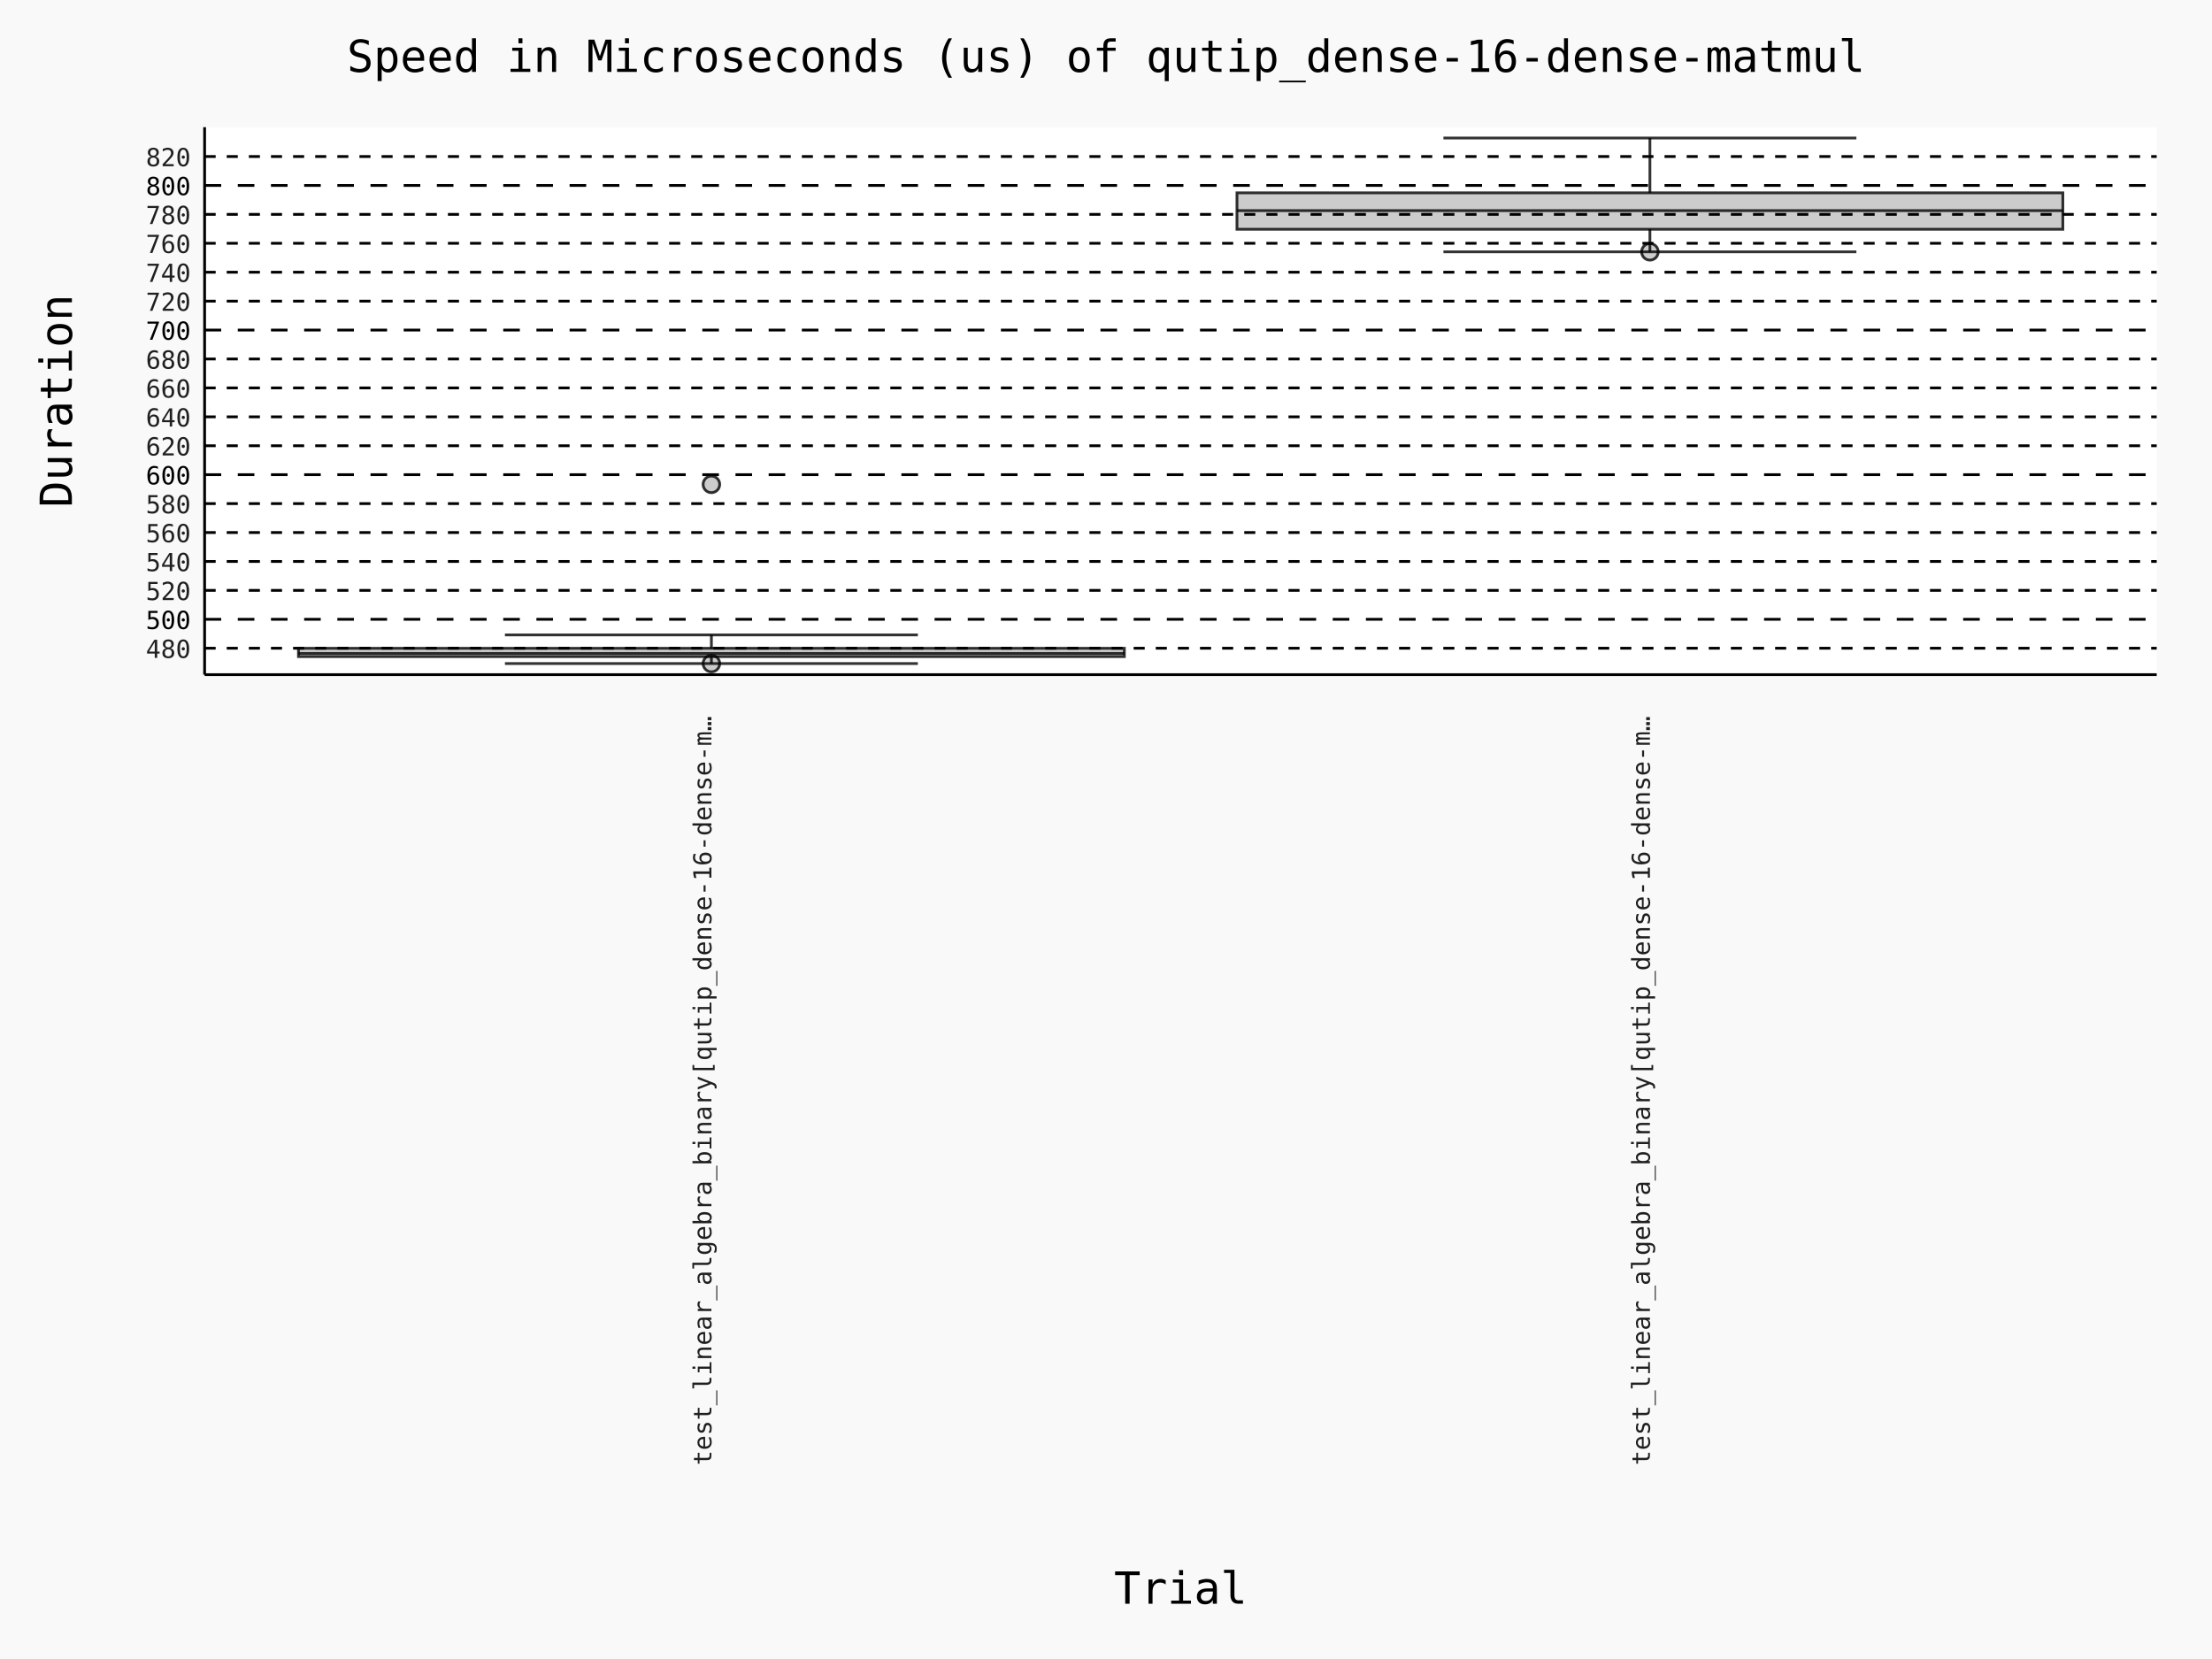
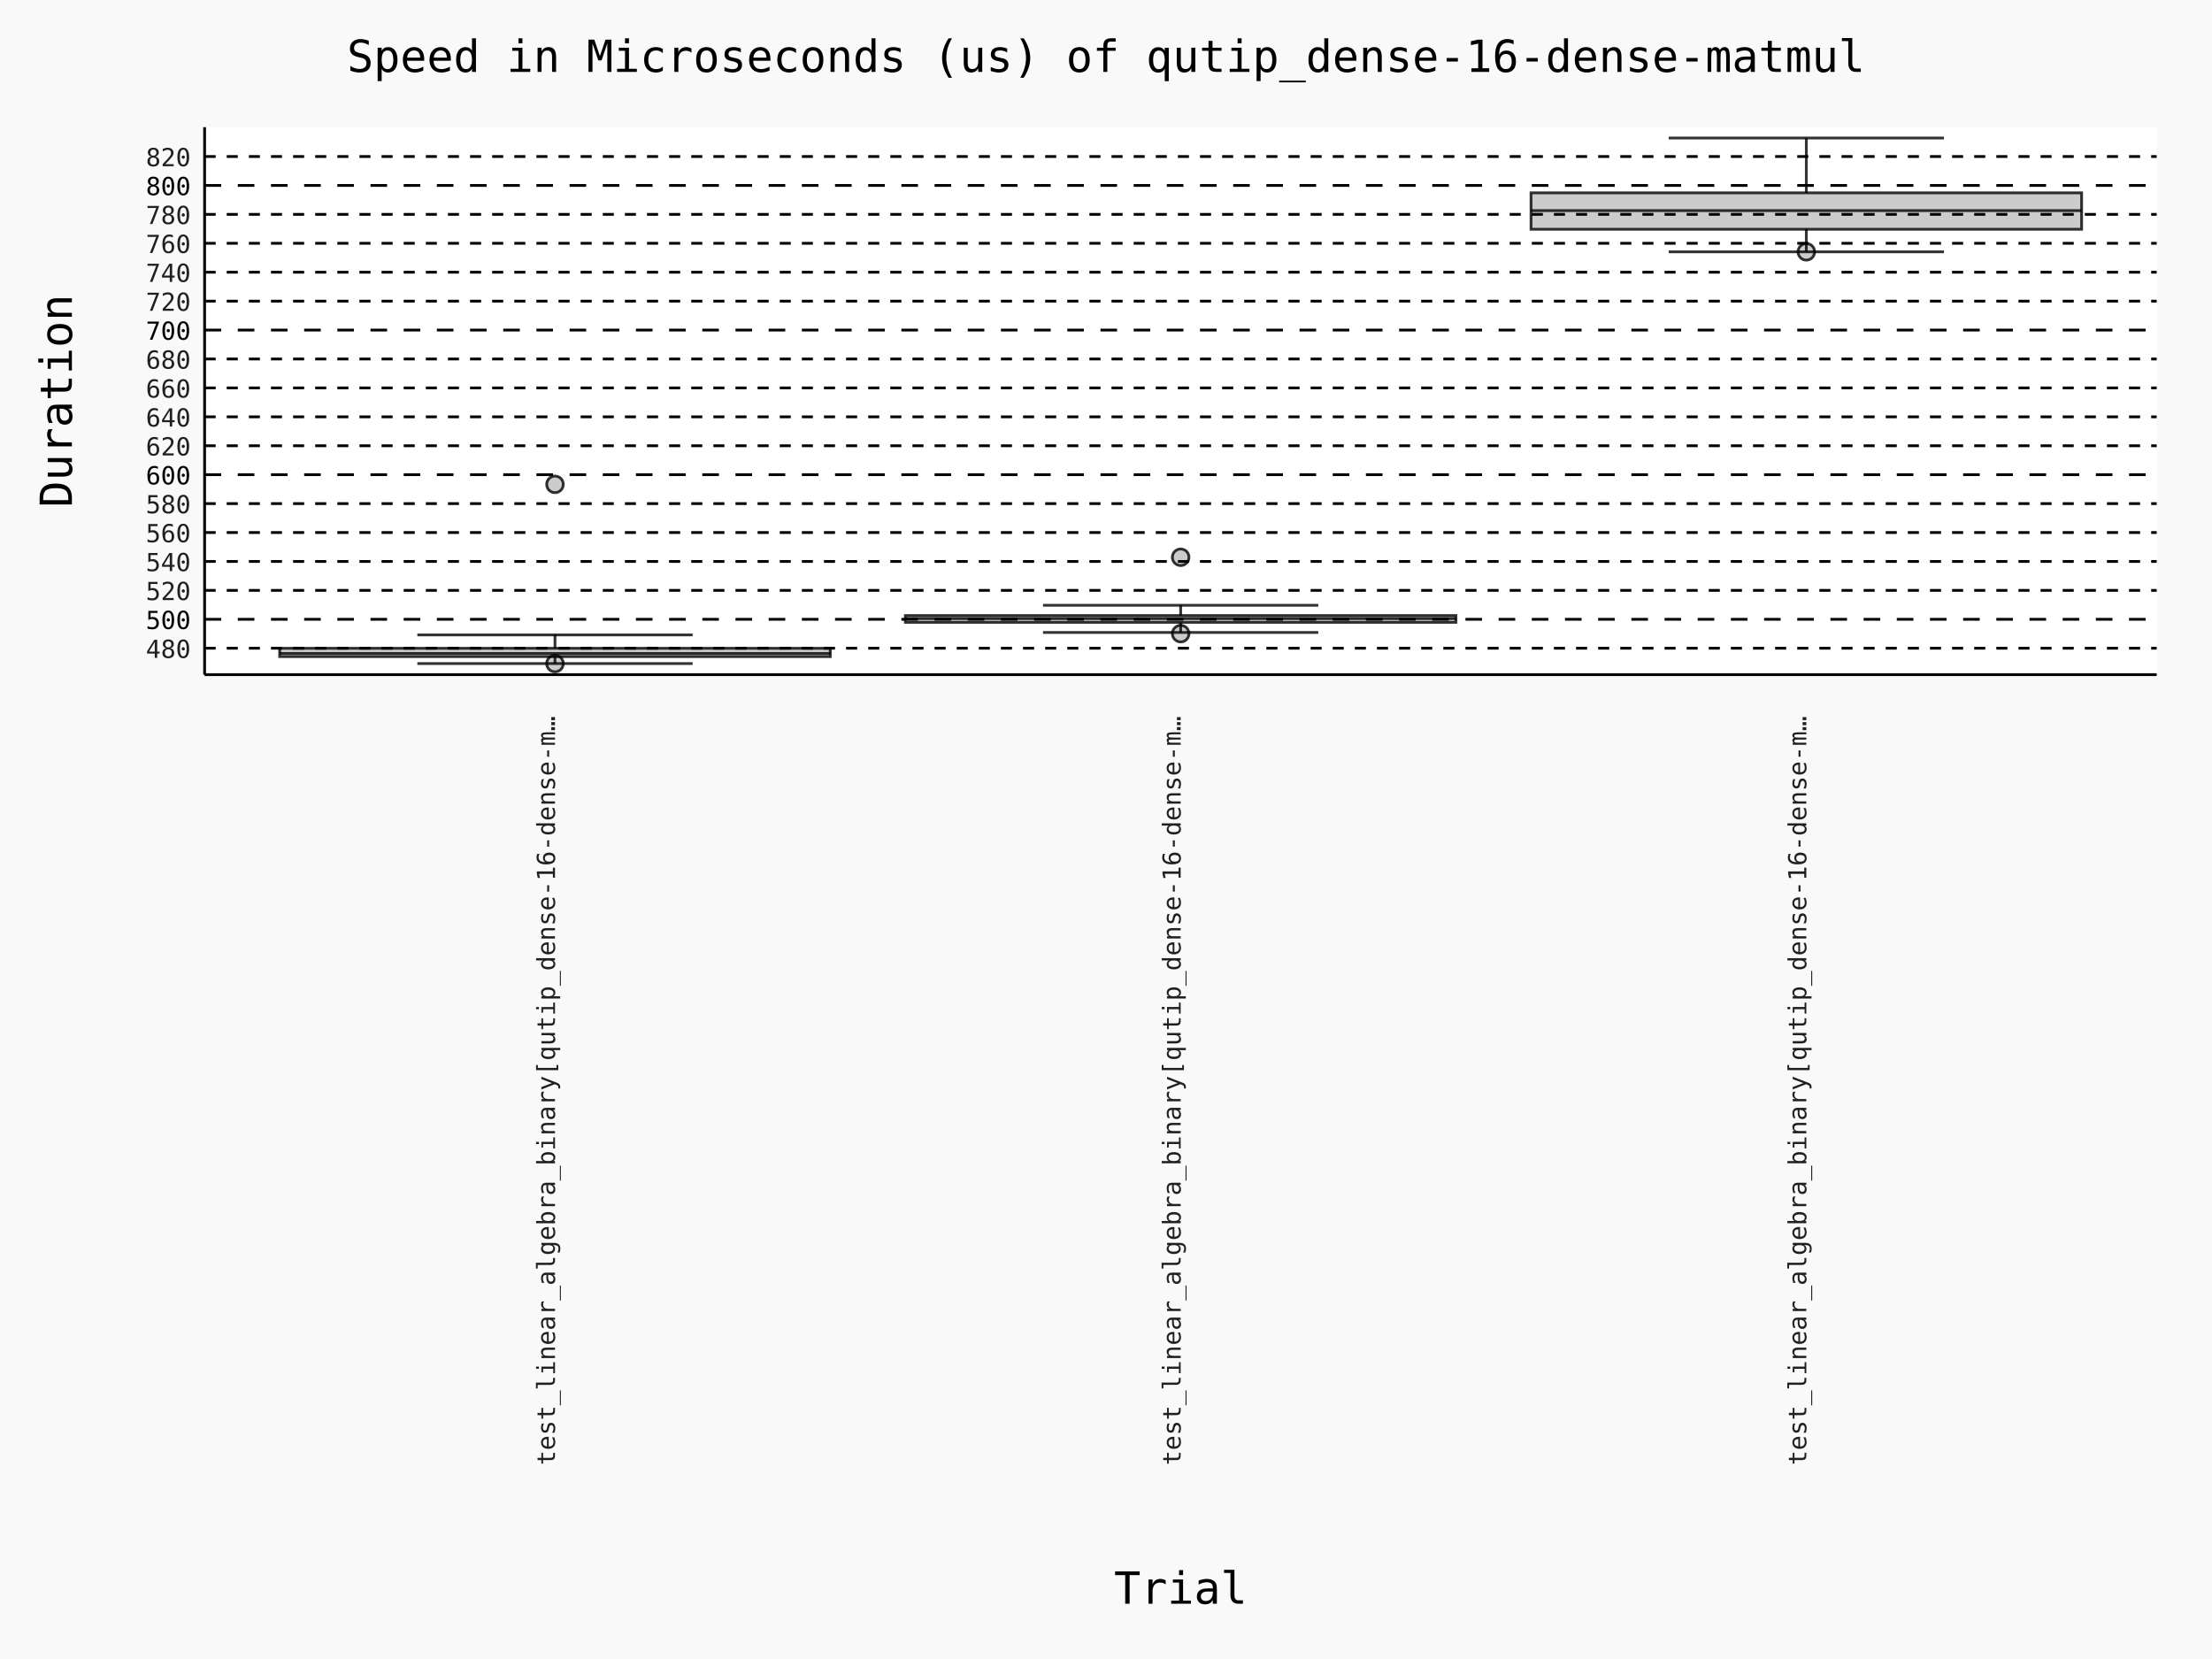
- <svg xmlns="http://www.w3.org/2000/svg" id="chart-cca2fa64-78a3-4df2-997a-cb5ebb166890" class="pygal-chart" viewBox="0 0 800 600">
+ <svg xmlns="http://www.w3.org/2000/svg" id="chart-cf31f560-c27e-4e83-b665-9d04fad6d840" class="pygal-chart" viewBox="0 0 800 600">
  <defs>
-     <style type="text/css">#chart-cca2fa64-78a3-4df2-997a-cb5ebb166890{-webkit-user-select:none;-webkit-font-smoothing:antialiased;font-family:Consolas,"Deja Vu Sans Mono","Bitstream Vera Sans Mono","Courier New",monospace}#chart-cca2fa64-78a3-4df2-997a-cb5ebb166890 .title{font-family:Consolas,"Deja Vu Sans Mono","Bitstream Vera Sans Mono","Courier New",monospace;font-size:16px}#chart-cca2fa64-78a3-4df2-997a-cb5ebb166890 .legends .legend text{font-family:Consolas,"Deja Vu Sans Mono","Bitstream Vera Sans Mono","Courier New",monospace;font-size:14px}#chart-cca2fa64-78a3-4df2-997a-cb5ebb166890 .axis text{font-family:Consolas,"Deja Vu Sans Mono","Bitstream Vera Sans Mono","Courier New",monospace;font-size:10px}#chart-cca2fa64-78a3-4df2-997a-cb5ebb166890 .axis text.major{font-family:Consolas,"Deja Vu Sans Mono","Bitstream Vera Sans Mono","Courier New",monospace;font-size:10px}#chart-cca2fa64-78a3-4df2-997a-cb5ebb166890 .text-overlay text.value{font-family:Consolas,"Deja Vu Sans Mono","Bitstream Vera Sans Mono","Courier New",monospace;font-size:16px}#chart-cca2fa64-78a3-4df2-997a-cb5ebb166890 .text-overlay text.label{font-family:Consolas,"Deja Vu Sans Mono","Bitstream Vera Sans Mono","Courier New",monospace;font-size:10px}#chart-cca2fa64-78a3-4df2-997a-cb5ebb166890 .tooltip{font-family:Consolas,"Deja Vu Sans Mono","Bitstream Vera Sans Mono","Courier New",monospace;font-size:14px}#chart-cca2fa64-78a3-4df2-997a-cb5ebb166890 text.no_data{font-family:Consolas,"Deja Vu Sans Mono","Bitstream Vera Sans Mono","Courier New",monospace;font-size:64px}
- #chart-cca2fa64-78a3-4df2-997a-cb5ebb166890{background-color:rgba(249,249,249,1)}#chart-cca2fa64-78a3-4df2-997a-cb5ebb166890 path,#chart-cca2fa64-78a3-4df2-997a-cb5ebb166890 line,#chart-cca2fa64-78a3-4df2-997a-cb5ebb166890 rect,#chart-cca2fa64-78a3-4df2-997a-cb5ebb166890 circle{-webkit-transition:150ms;-moz-transition:150ms;transition:150ms}#chart-cca2fa64-78a3-4df2-997a-cb5ebb166890 .graph &gt; .background{fill:rgba(249,249,249,1)}#chart-cca2fa64-78a3-4df2-997a-cb5ebb166890 .plot &gt; .background{fill:rgba(255,255,255,1)}#chart-cca2fa64-78a3-4df2-997a-cb5ebb166890 .graph{fill:rgba(0,0,0,.87)}#chart-cca2fa64-78a3-4df2-997a-cb5ebb166890 text.no_data{fill:rgba(0,0,0,1)}#chart-cca2fa64-78a3-4df2-997a-cb5ebb166890 .title{fill:rgba(0,0,0,1)}#chart-cca2fa64-78a3-4df2-997a-cb5ebb166890 .legends .legend text{fill:rgba(0,0,0,.87)}#chart-cca2fa64-78a3-4df2-997a-cb5ebb166890 .legends .legend:hover text{fill:rgba(0,0,0,1)}#chart-cca2fa64-78a3-4df2-997a-cb5ebb166890 .axis .line{stroke:rgba(0,0,0,1)}#chart-cca2fa64-78a3-4df2-997a-cb5ebb166890 .axis .guide.line{stroke:rgba(0,0,0,.54)}#chart-cca2fa64-78a3-4df2-997a-cb5ebb166890 .axis .major.line{stroke:rgba(0,0,0,.87)}#chart-cca2fa64-78a3-4df2-997a-cb5ebb166890 .axis text.major{fill:rgba(0,0,0,1)}#chart-cca2fa64-78a3-4df2-997a-cb5ebb166890 .axis.y .guides:hover .guide.line,#chart-cca2fa64-78a3-4df2-997a-cb5ebb166890 .line-graph .axis.x .guides:hover .guide.line,#chart-cca2fa64-78a3-4df2-997a-cb5ebb166890 .stackedline-graph .axis.x .guides:hover .guide.line,#chart-cca2fa64-78a3-4df2-997a-cb5ebb166890 .xy-graph .axis.x .guides:hover .guide.line{stroke:rgba(0,0,0,1)}#chart-cca2fa64-78a3-4df2-997a-cb5ebb166890 .axis .guides:hover text{fill:rgba(0,0,0,1)}#chart-cca2fa64-78a3-4df2-997a-cb5ebb166890 .reactive{fill-opacity:.7;stroke-opacity:.8;stroke-width:1}#chart-cca2fa64-78a3-4df2-997a-cb5ebb166890 .ci{stroke:rgba(0,0,0,.87)}#chart-cca2fa64-78a3-4df2-997a-cb5ebb166890 .reactive.active,#chart-cca2fa64-78a3-4df2-997a-cb5ebb166890 .active .reactive{fill-opacity:.8;stroke-opacity:.9;stroke-width:4}#chart-cca2fa64-78a3-4df2-997a-cb5ebb166890 .ci .reactive.active{stroke-width:1.5}#chart-cca2fa64-78a3-4df2-997a-cb5ebb166890 .series text{fill:rgba(0,0,0,1)}#chart-cca2fa64-78a3-4df2-997a-cb5ebb166890 .tooltip rect{fill:rgba(255,255,255,1);stroke:rgba(0,0,0,1);-webkit-transition:opacity 150ms;-moz-transition:opacity 150ms;transition:opacity 150ms}#chart-cca2fa64-78a3-4df2-997a-cb5ebb166890 .tooltip .label{fill:rgba(0,0,0,.87)}#chart-cca2fa64-78a3-4df2-997a-cb5ebb166890 .tooltip .label{fill:rgba(0,0,0,.87)}#chart-cca2fa64-78a3-4df2-997a-cb5ebb166890 .tooltip .legend{font-size:.8em;fill:rgba(0,0,0,.54)}#chart-cca2fa64-78a3-4df2-997a-cb5ebb166890 .tooltip .x_label{font-size:.6em;fill:rgba(0,0,0,1)}#chart-cca2fa64-78a3-4df2-997a-cb5ebb166890 .tooltip .xlink{font-size:.5em;text-decoration:underline}#chart-cca2fa64-78a3-4df2-997a-cb5ebb166890 .tooltip .value{font-size:1.5em}#chart-cca2fa64-78a3-4df2-997a-cb5ebb166890 .bound{font-size:.5em}#chart-cca2fa64-78a3-4df2-997a-cb5ebb166890 .max-value{font-size:.75em;fill:rgba(0,0,0,.54)}#chart-cca2fa64-78a3-4df2-997a-cb5ebb166890 .map-element{fill:rgba(255,255,255,1);stroke:rgba(0,0,0,.54) !important}#chart-cca2fa64-78a3-4df2-997a-cb5ebb166890 .map-element .reactive{fill-opacity:inherit;stroke-opacity:inherit}#chart-cca2fa64-78a3-4df2-997a-cb5ebb166890 .color-0,#chart-cca2fa64-78a3-4df2-997a-cb5ebb166890 .color-0 a:visited{stroke:#000000;fill:#000000}#chart-cca2fa64-78a3-4df2-997a-cb5ebb166890 .color-1,#chart-cca2fa64-78a3-4df2-997a-cb5ebb166890 .color-1 a:visited{stroke:#000000;fill:#000000}#chart-cca2fa64-78a3-4df2-997a-cb5ebb166890 .text-overlay .color-0 text{fill:white}#chart-cca2fa64-78a3-4df2-997a-cb5ebb166890 .text-overlay .color-1 text{fill:white}
- #chart-cca2fa64-78a3-4df2-997a-cb5ebb166890 text.no_data{text-anchor:middle}#chart-cca2fa64-78a3-4df2-997a-cb5ebb166890 .guide.line{fill:none}#chart-cca2fa64-78a3-4df2-997a-cb5ebb166890 .centered{text-anchor:middle}#chart-cca2fa64-78a3-4df2-997a-cb5ebb166890 .title{text-anchor:middle}#chart-cca2fa64-78a3-4df2-997a-cb5ebb166890 .legends .legend text{fill-opacity:1}#chart-cca2fa64-78a3-4df2-997a-cb5ebb166890 .axis.x text{text-anchor:middle}#chart-cca2fa64-78a3-4df2-997a-cb5ebb166890 .axis.x:not(.web) text[transform]{text-anchor:start}#chart-cca2fa64-78a3-4df2-997a-cb5ebb166890 .axis.x:not(.web) text[transform].backwards{text-anchor:end}#chart-cca2fa64-78a3-4df2-997a-cb5ebb166890 .axis.y text{text-anchor:end}#chart-cca2fa64-78a3-4df2-997a-cb5ebb166890 .axis.y text[transform].backwards{text-anchor:start}#chart-cca2fa64-78a3-4df2-997a-cb5ebb166890 .axis.y2 text{text-anchor:start}#chart-cca2fa64-78a3-4df2-997a-cb5ebb166890 .axis.y2 text[transform].backwards{text-anchor:end}#chart-cca2fa64-78a3-4df2-997a-cb5ebb166890 .axis .guide.line{stroke-dasharray:4,4;stroke:black}#chart-cca2fa64-78a3-4df2-997a-cb5ebb166890 .axis .major.guide.line{stroke-dasharray:6,6;stroke:black}#chart-cca2fa64-78a3-4df2-997a-cb5ebb166890 .horizontal .axis.y .guide.line,#chart-cca2fa64-78a3-4df2-997a-cb5ebb166890 .horizontal .axis.y2 .guide.line,#chart-cca2fa64-78a3-4df2-997a-cb5ebb166890 .vertical .axis.x .guide.line{opacity:0}#chart-cca2fa64-78a3-4df2-997a-cb5ebb166890 .horizontal .axis.always_show .guide.line,#chart-cca2fa64-78a3-4df2-997a-cb5ebb166890 .vertical .axis.always_show .guide.line{opacity:1 !important}#chart-cca2fa64-78a3-4df2-997a-cb5ebb166890 .axis.y .guides:hover .guide.line,#chart-cca2fa64-78a3-4df2-997a-cb5ebb166890 .axis.y2 .guides:hover .guide.line,#chart-cca2fa64-78a3-4df2-997a-cb5ebb166890 .axis.x .guides:hover .guide.line{opacity:1}#chart-cca2fa64-78a3-4df2-997a-cb5ebb166890 .axis .guides:hover text{opacity:1}#chart-cca2fa64-78a3-4df2-997a-cb5ebb166890 .nofill{fill:none}#chart-cca2fa64-78a3-4df2-997a-cb5ebb166890 .subtle-fill{fill-opacity:.2}#chart-cca2fa64-78a3-4df2-997a-cb5ebb166890 .dot{stroke-width:1px;fill-opacity:1;stroke-opacity:1}#chart-cca2fa64-78a3-4df2-997a-cb5ebb166890 .dot.active{stroke-width:5px}#chart-cca2fa64-78a3-4df2-997a-cb5ebb166890 .dot.negative{fill:transparent}#chart-cca2fa64-78a3-4df2-997a-cb5ebb166890 text,#chart-cca2fa64-78a3-4df2-997a-cb5ebb166890 tspan{stroke:none !important}#chart-cca2fa64-78a3-4df2-997a-cb5ebb166890 .series text.active{opacity:1}#chart-cca2fa64-78a3-4df2-997a-cb5ebb166890 .tooltip rect{fill-opacity:.95;stroke-width:.5}#chart-cca2fa64-78a3-4df2-997a-cb5ebb166890 .tooltip text{fill-opacity:1}#chart-cca2fa64-78a3-4df2-997a-cb5ebb166890 .showable{visibility:hidden}#chart-cca2fa64-78a3-4df2-997a-cb5ebb166890 .showable.shown{visibility:visible}#chart-cca2fa64-78a3-4df2-997a-cb5ebb166890 .gauge-background{fill:rgba(229,229,229,1);stroke:none}#chart-cca2fa64-78a3-4df2-997a-cb5ebb166890 .bg-lines{stroke:rgba(249,249,249,1);stroke-width:2px}
+     <style type="text/css">#chart-cf31f560-c27e-4e83-b665-9d04fad6d840{-webkit-user-select:none;-webkit-font-smoothing:antialiased;font-family:Consolas,"Deja Vu Sans Mono","Bitstream Vera Sans Mono","Courier New",monospace}#chart-cf31f560-c27e-4e83-b665-9d04fad6d840 .title{font-family:Consolas,"Deja Vu Sans Mono","Bitstream Vera Sans Mono","Courier New",monospace;font-size:16px}#chart-cf31f560-c27e-4e83-b665-9d04fad6d840 .legends .legend text{font-family:Consolas,"Deja Vu Sans Mono","Bitstream Vera Sans Mono","Courier New",monospace;font-size:14px}#chart-cf31f560-c27e-4e83-b665-9d04fad6d840 .axis text{font-family:Consolas,"Deja Vu Sans Mono","Bitstream Vera Sans Mono","Courier New",monospace;font-size:10px}#chart-cf31f560-c27e-4e83-b665-9d04fad6d840 .axis text.major{font-family:Consolas,"Deja Vu Sans Mono","Bitstream Vera Sans Mono","Courier New",monospace;font-size:10px}#chart-cf31f560-c27e-4e83-b665-9d04fad6d840 .text-overlay text.value{font-family:Consolas,"Deja Vu Sans Mono","Bitstream Vera Sans Mono","Courier New",monospace;font-size:16px}#chart-cf31f560-c27e-4e83-b665-9d04fad6d840 .text-overlay text.label{font-family:Consolas,"Deja Vu Sans Mono","Bitstream Vera Sans Mono","Courier New",monospace;font-size:10px}#chart-cf31f560-c27e-4e83-b665-9d04fad6d840 .tooltip{font-family:Consolas,"Deja Vu Sans Mono","Bitstream Vera Sans Mono","Courier New",monospace;font-size:14px}#chart-cf31f560-c27e-4e83-b665-9d04fad6d840 text.no_data{font-family:Consolas,"Deja Vu Sans Mono","Bitstream Vera Sans Mono","Courier New",monospace;font-size:64px}
+ #chart-cf31f560-c27e-4e83-b665-9d04fad6d840{background-color:rgba(249,249,249,1)}#chart-cf31f560-c27e-4e83-b665-9d04fad6d840 path,#chart-cf31f560-c27e-4e83-b665-9d04fad6d840 line,#chart-cf31f560-c27e-4e83-b665-9d04fad6d840 rect,#chart-cf31f560-c27e-4e83-b665-9d04fad6d840 circle{-webkit-transition:150ms;-moz-transition:150ms;transition:150ms}#chart-cf31f560-c27e-4e83-b665-9d04fad6d840 .graph &gt; .background{fill:rgba(249,249,249,1)}#chart-cf31f560-c27e-4e83-b665-9d04fad6d840 .plot &gt; .background{fill:rgba(255,255,255,1)}#chart-cf31f560-c27e-4e83-b665-9d04fad6d840 .graph{fill:rgba(0,0,0,.87)}#chart-cf31f560-c27e-4e83-b665-9d04fad6d840 text.no_data{fill:rgba(0,0,0,1)}#chart-cf31f560-c27e-4e83-b665-9d04fad6d840 .title{fill:rgba(0,0,0,1)}#chart-cf31f560-c27e-4e83-b665-9d04fad6d840 .legends .legend text{fill:rgba(0,0,0,.87)}#chart-cf31f560-c27e-4e83-b665-9d04fad6d840 .legends .legend:hover text{fill:rgba(0,0,0,1)}#chart-cf31f560-c27e-4e83-b665-9d04fad6d840 .axis .line{stroke:rgba(0,0,0,1)}#chart-cf31f560-c27e-4e83-b665-9d04fad6d840 .axis .guide.line{stroke:rgba(0,0,0,.54)}#chart-cf31f560-c27e-4e83-b665-9d04fad6d840 .axis .major.line{stroke:rgba(0,0,0,.87)}#chart-cf31f560-c27e-4e83-b665-9d04fad6d840 .axis text.major{fill:rgba(0,0,0,1)}#chart-cf31f560-c27e-4e83-b665-9d04fad6d840 .axis.y .guides:hover .guide.line,#chart-cf31f560-c27e-4e83-b665-9d04fad6d840 .line-graph .axis.x .guides:hover .guide.line,#chart-cf31f560-c27e-4e83-b665-9d04fad6d840 .stackedline-graph .axis.x .guides:hover .guide.line,#chart-cf31f560-c27e-4e83-b665-9d04fad6d840 .xy-graph .axis.x .guides:hover .guide.line{stroke:rgba(0,0,0,1)}#chart-cf31f560-c27e-4e83-b665-9d04fad6d840 .axis .guides:hover text{fill:rgba(0,0,0,1)}#chart-cf31f560-c27e-4e83-b665-9d04fad6d840 .reactive{fill-opacity:.7;stroke-opacity:.8;stroke-width:1}#chart-cf31f560-c27e-4e83-b665-9d04fad6d840 .ci{stroke:rgba(0,0,0,.87)}#chart-cf31f560-c27e-4e83-b665-9d04fad6d840 .reactive.active,#chart-cf31f560-c27e-4e83-b665-9d04fad6d840 .active .reactive{fill-opacity:.8;stroke-opacity:.9;stroke-width:4}#chart-cf31f560-c27e-4e83-b665-9d04fad6d840 .ci .reactive.active{stroke-width:1.5}#chart-cf31f560-c27e-4e83-b665-9d04fad6d840 .series text{fill:rgba(0,0,0,1)}#chart-cf31f560-c27e-4e83-b665-9d04fad6d840 .tooltip rect{fill:rgba(255,255,255,1);stroke:rgba(0,0,0,1);-webkit-transition:opacity 150ms;-moz-transition:opacity 150ms;transition:opacity 150ms}#chart-cf31f560-c27e-4e83-b665-9d04fad6d840 .tooltip .label{fill:rgba(0,0,0,.87)}#chart-cf31f560-c27e-4e83-b665-9d04fad6d840 .tooltip .label{fill:rgba(0,0,0,.87)}#chart-cf31f560-c27e-4e83-b665-9d04fad6d840 .tooltip .legend{font-size:.8em;fill:rgba(0,0,0,.54)}#chart-cf31f560-c27e-4e83-b665-9d04fad6d840 .tooltip .x_label{font-size:.6em;fill:rgba(0,0,0,1)}#chart-cf31f560-c27e-4e83-b665-9d04fad6d840 .tooltip .xlink{font-size:.5em;text-decoration:underline}#chart-cf31f560-c27e-4e83-b665-9d04fad6d840 .tooltip .value{font-size:1.5em}#chart-cf31f560-c27e-4e83-b665-9d04fad6d840 .bound{font-size:.5em}#chart-cf31f560-c27e-4e83-b665-9d04fad6d840 .max-value{font-size:.75em;fill:rgba(0,0,0,.54)}#chart-cf31f560-c27e-4e83-b665-9d04fad6d840 .map-element{fill:rgba(255,255,255,1);stroke:rgba(0,0,0,.54) !important}#chart-cf31f560-c27e-4e83-b665-9d04fad6d840 .map-element .reactive{fill-opacity:inherit;stroke-opacity:inherit}#chart-cf31f560-c27e-4e83-b665-9d04fad6d840 .color-0,#chart-cf31f560-c27e-4e83-b665-9d04fad6d840 .color-0 a:visited{stroke:#000000;fill:#000000}#chart-cf31f560-c27e-4e83-b665-9d04fad6d840 .color-1,#chart-cf31f560-c27e-4e83-b665-9d04fad6d840 .color-1 a:visited{stroke:#000000;fill:#000000}#chart-cf31f560-c27e-4e83-b665-9d04fad6d840 .color-2,#chart-cf31f560-c27e-4e83-b665-9d04fad6d840 .color-2 a:visited{stroke:#000000;fill:#000000}#chart-cf31f560-c27e-4e83-b665-9d04fad6d840 .text-overlay .color-0 text{fill:white}#chart-cf31f560-c27e-4e83-b665-9d04fad6d840 .text-overlay .color-1 text{fill:white}#chart-cf31f560-c27e-4e83-b665-9d04fad6d840 .text-overlay .color-2 text{fill:white}
+ #chart-cf31f560-c27e-4e83-b665-9d04fad6d840 text.no_data{text-anchor:middle}#chart-cf31f560-c27e-4e83-b665-9d04fad6d840 .guide.line{fill:none}#chart-cf31f560-c27e-4e83-b665-9d04fad6d840 .centered{text-anchor:middle}#chart-cf31f560-c27e-4e83-b665-9d04fad6d840 .title{text-anchor:middle}#chart-cf31f560-c27e-4e83-b665-9d04fad6d840 .legends .legend text{fill-opacity:1}#chart-cf31f560-c27e-4e83-b665-9d04fad6d840 .axis.x text{text-anchor:middle}#chart-cf31f560-c27e-4e83-b665-9d04fad6d840 .axis.x:not(.web) text[transform]{text-anchor:start}#chart-cf31f560-c27e-4e83-b665-9d04fad6d840 .axis.x:not(.web) text[transform].backwards{text-anchor:end}#chart-cf31f560-c27e-4e83-b665-9d04fad6d840 .axis.y text{text-anchor:end}#chart-cf31f560-c27e-4e83-b665-9d04fad6d840 .axis.y text[transform].backwards{text-anchor:start}#chart-cf31f560-c27e-4e83-b665-9d04fad6d840 .axis.y2 text{text-anchor:start}#chart-cf31f560-c27e-4e83-b665-9d04fad6d840 .axis.y2 text[transform].backwards{text-anchor:end}#chart-cf31f560-c27e-4e83-b665-9d04fad6d840 .axis .guide.line{stroke-dasharray:4,4;stroke:black}#chart-cf31f560-c27e-4e83-b665-9d04fad6d840 .axis .major.guide.line{stroke-dasharray:6,6;stroke:black}#chart-cf31f560-c27e-4e83-b665-9d04fad6d840 .horizontal .axis.y .guide.line,#chart-cf31f560-c27e-4e83-b665-9d04fad6d840 .horizontal .axis.y2 .guide.line,#chart-cf31f560-c27e-4e83-b665-9d04fad6d840 .vertical .axis.x .guide.line{opacity:0}#chart-cf31f560-c27e-4e83-b665-9d04fad6d840 .horizontal .axis.always_show .guide.line,#chart-cf31f560-c27e-4e83-b665-9d04fad6d840 .vertical .axis.always_show .guide.line{opacity:1 !important}#chart-cf31f560-c27e-4e83-b665-9d04fad6d840 .axis.y .guides:hover .guide.line,#chart-cf31f560-c27e-4e83-b665-9d04fad6d840 .axis.y2 .guides:hover .guide.line,#chart-cf31f560-c27e-4e83-b665-9d04fad6d840 .axis.x .guides:hover .guide.line{opacity:1}#chart-cf31f560-c27e-4e83-b665-9d04fad6d840 .axis .guides:hover text{opacity:1}#chart-cf31f560-c27e-4e83-b665-9d04fad6d840 .nofill{fill:none}#chart-cf31f560-c27e-4e83-b665-9d04fad6d840 .subtle-fill{fill-opacity:.2}#chart-cf31f560-c27e-4e83-b665-9d04fad6d840 .dot{stroke-width:1px;fill-opacity:1;stroke-opacity:1}#chart-cf31f560-c27e-4e83-b665-9d04fad6d840 .dot.active{stroke-width:5px}#chart-cf31f560-c27e-4e83-b665-9d04fad6d840 .dot.negative{fill:transparent}#chart-cf31f560-c27e-4e83-b665-9d04fad6d840 text,#chart-cf31f560-c27e-4e83-b665-9d04fad6d840 tspan{stroke:none !important}#chart-cf31f560-c27e-4e83-b665-9d04fad6d840 .series text.active{opacity:1}#chart-cf31f560-c27e-4e83-b665-9d04fad6d840 .tooltip rect{fill-opacity:.95;stroke-width:.5}#chart-cf31f560-c27e-4e83-b665-9d04fad6d840 .tooltip text{fill-opacity:1}#chart-cf31f560-c27e-4e83-b665-9d04fad6d840 .showable{visibility:hidden}#chart-cf31f560-c27e-4e83-b665-9d04fad6d840 .showable.shown{visibility:visible}#chart-cf31f560-c27e-4e83-b665-9d04fad6d840 .gauge-background{fill:rgba(229,229,229,1);stroke:none}#chart-cf31f560-c27e-4e83-b665-9d04fad6d840 .bg-lines{stroke:rgba(249,249,249,1);stroke-width:2px}
.tooltip .value{font-size:1em !important}.axis text{font-size:9px !important}</style>
  </defs>
  <g class="graph custombox-graph vertical">
    <rect x="0" y="0" width="800" height="600" class="background" />
    <g transform="translate(74, 46)" class="plot">
      <rect x="0" y="0" width="706.0" height="198.0" class="background" />
      <g class="axis y always_show">
        <path d="M0 198 h706" class="line" />
        <g class="guides">
          <path d="M0 188.439 h706" class="guide line" />
          <text x="-5" y="191.939" class="">480</text>
        </g>
        <g class="guides">
          <path d="M0 177.978 h706" class="major guide line" />
          <text x="-5" y="181.478" class="major">500</text>
        </g>
        <g class="guides">
          <path d="M0 167.518 h706" class="guide line" />
          <text x="-5" y="171.018" class="">520</text>
        </g>
        <g class="guides">
          <path d="M0 157.057 h706" class="guide line" />
          <text x="-5" y="160.557" class="">540</text>
        </g>
        <g class="guides">
          <path d="M0 146.596 h706" class="guide line" />
          <text x="-5" y="150.096" class="">560</text>
        </g>
        <g class="guides">
          <path d="M0 136.135 h706" class="guide line" />
          <text x="-5" y="139.635" class="">580</text>
        </g>
        <g class="guides">
          <path d="M0 125.675 h706" class="major guide line" />
          <text x="-5" y="129.175" class="major">600</text>
        </g>
        <g class="guides">
          <path d="M0 115.214 h706" class="guide line" />
          <text x="-5" y="118.714" class="">620</text>
        </g>
        <g class="guides">
          <path d="M0 104.753 h706" class="guide line" />
          <text x="-5" y="108.253" class="">640</text>
        </g>
        <g class="guides">
          <path d="M0 94.293 h706" class="guide line" />
          <text x="-5" y="97.793" class="">660</text>
        </g>
        <g class="guides">
          <path d="M0 83.832 h706" class="guide line" />
          <text x="-5" y="87.332" class="">680</text>
        </g>
        <g class="guides">
          <path d="M0 73.371 h706" class="major guide line" />
          <text x="-5" y="76.871" class="major">700</text>
        </g>
        <g class="guides">
          <path d="M0 62.911 h706" class="guide line" />
          <text x="-5" y="66.411" class="">720</text>
        </g>
        <g class="guides">
          <path d="M0 52.45 h706" class="guide line" />
          <text x="-5" y="55.95" class="">740</text>
        </g>
        <g class="guides">
          <path d="M0 41.989 h706" class="guide line" />
          <text x="-5" y="45.489" class="">760</text>
        </g>
        <g class="guides">
          <path d="M0 31.529 h706" class="guide line" />
          <text x="-5" y="35.029" class="">780</text>
        </g>
        <g class="guides">
          <path d="M0 21.068 h706" class="major guide line" />
          <text x="-5" y="24.568" class="major">800</text>
        </g>
        <g class="guides">
          <path d="M0 10.607 h706" class="guide line" />
          <text x="-5" y="14.107" class="">820</text>
        </g>
      </g>
      <g class="axis x">
        <path d="M0 0 v198" class="line" />
        <g class="guides">
-           <path d="M183.288 0 v198" class="guide line" />
-           <text x="183.288" y="213.0" class="backwards" transform="rotate(270 183.2885 213)">test_linear_algebra_binary[qutip_dense-16-dense-m…</text>
+           <path d="M126.718 0 v198" class="guide line" />
+           <text x="126.718" y="213.0" class="backwards" transform="rotate(270 126.7179 213)">test_linear_algebra_binary[qutip_dense-16-dense-m…</text>
        </g>
        <g class="guides">
-           <path d="M522.712 0 v198" class="guide line" />
-           <text x="522.712" y="213.0" class="backwards" transform="rotate(270 522.7115 213)">test_linear_algebra_binary[qutip_dense-16-dense-m…</text>
+           <path d="M353 0 v198" class="guide line" />
+           <text x="353.0" y="213.0" class="backwards" transform="rotate(270 353 213)">test_linear_algebra_binary[qutip_dense-16-dense-m…</text>
+         </g>
+         <g class="guides">
+           <path d="M579.282 0 v198" class="guide line" />
+           <text x="579.282" y="213.0" class="backwards" transform="rotate(270 579.2821 213)">test_linear_algebra_binary[qutip_dense-16-dense-m…</text>
        </g>
      </g>
      <g class="series serie-0 color-0">
        <g class="boxes">
          <g class="box">
-             <path stroke-width="3" d="M108.615 193.982 L257.962 193.982" class="reactive tooltip-trigger" />
-             <path stroke-width="3" d="M33.942 190.321 L332.635 190.321" class="reactive tooltip-trigger" />
-             <path stroke-width="3" d="M108.615 183.626 L257.962 183.626" class="reactive tooltip-trigger" />
-             <path stroke-width="2" d="M183.288 193.982 L183.288 191.471" class="reactive tooltip-trigger" />
-             <path stroke-width="2" d="M183.288 183.626 L183.288 188.464" class="reactive tooltip-trigger" />
-             <rect x="33.942" y="188.464" height="3.007" width="298.692" class="subtle-fill reactive tooltip-trigger" />
-             <circle cx="183.288" cy="193.982" r="3" class="subtle-fill reactive tooltip-trigger" />
-             <circle cx="183.288" cy="129.178" r="3" class="subtle-fill reactive tooltip-trigger" />
+             <path stroke-width="3" d="M76.936 193.982 L176.5 193.982" class="reactive tooltip-trigger" />
+             <path stroke-width="3" d="M27.154 190.321 L226.282 190.321" class="reactive tooltip-trigger" />
+             <path stroke-width="3" d="M76.936 183.626 L176.5 183.626" class="reactive tooltip-trigger" />
+             <path stroke-width="2" d="M126.718 193.982 L126.718 191.471" class="reactive tooltip-trigger" />
+             <path stroke-width="2" d="M126.718 183.626 L126.718 188.464" class="reactive tooltip-trigger" />
+             <rect x="27.154" y="188.464" height="3.007" width="199.128" class="subtle-fill reactive tooltip-trigger" />
+             <circle cx="126.718" cy="193.982" r="3" class="subtle-fill reactive tooltip-trigger" />
+             <circle cx="126.718" cy="129.178" r="3" class="subtle-fill reactive tooltip-trigger" />
          </g>
        </g>
      </g>
      <g class="series serie-1 color-1">
        <g class="boxes">
          <g class="box">
-             <path stroke-width="3" d="M448.038 45.077 L597.385 45.077" class="reactive tooltip-trigger" />
-             <path stroke-width="3" d="M373.365 30.171 L672.058 30.171" class="reactive tooltip-trigger" />
-             <path stroke-width="3" d="M448.038 3.915 L597.385 3.915" class="reactive tooltip-trigger" />
-             <path stroke-width="2" d="M522.712 45.077 L522.712 36.918" class="reactive tooltip-trigger" />
-             <path stroke-width="2" d="M522.712 3.915 L522.712 23.738" class="reactive tooltip-trigger" />
-             <rect x="373.365" y="23.738" height="13.18" width="298.692" class="subtle-fill reactive tooltip-trigger" />
-             <circle cx="522.712" cy="45.077" r="3" class="subtle-fill reactive tooltip-trigger" />
-             <circle cx="522.712" cy="-1194.873" r="3" class="subtle-fill reactive tooltip-trigger" />
+             <path stroke-width="3" d="M303.218 182.74 L402.782 182.74" class="reactive tooltip-trigger" />
+             <path stroke-width="3" d="M253.436 177.719 L452.564 177.719" class="reactive tooltip-trigger" />
+             <path stroke-width="3" d="M303.218 172.907 L402.782 172.907" class="reactive tooltip-trigger" />
+             <path stroke-width="2" d="M353 182.74 L353 179.079" class="reactive tooltip-trigger" />
+             <path stroke-width="2" d="M353 172.907 L353 176.621" class="reactive tooltip-trigger" />
+             <rect x="253.436" y="176.621" height="2.458" width="199.128" class="subtle-fill reactive tooltip-trigger" />
+             <circle cx="353" cy="183.159" r="3" class="subtle-fill reactive tooltip-trigger" />
+             <circle cx="353" cy="155.543" r="3" class="subtle-fill reactive tooltip-trigger" />
+           </g>
+         </g>
+       </g>
+       <g class="series serie-2 color-2">
+         <g class="boxes">
+           <g class="box">
+             <path stroke-width="3" d="M529.5 45.077 L629.064 45.077" class="reactive tooltip-trigger" />
+             <path stroke-width="3" d="M479.718 30.171 L678.846 30.171" class="reactive tooltip-trigger" />
+             <path stroke-width="3" d="M529.5 3.915 L629.064 3.915" class="reactive tooltip-trigger" />
+             <path stroke-width="2" d="M579.282 45.077 L579.282 36.918" class="reactive tooltip-trigger" />
+             <path stroke-width="2" d="M579.282 3.915 L579.282 23.738" class="reactive tooltip-trigger" />
+             <rect x="479.718" y="23.738" height="13.18" width="199.128" class="subtle-fill reactive tooltip-trigger" />
+             <circle cx="579.282" cy="45.077" r="3" class="subtle-fill reactive tooltip-trigger" />
+             <circle cx="579.282" cy="-1194.873" r="3" class="subtle-fill reactive tooltip-trigger" />
          </g>
        </g>
      </g>
    </g>
    <g class="titles">
      <text x="400.0" y="26" class="title plot_title">Speed in Microseconds (us) of qutip_dense-16-dense-matmul</text>
      <text x="427.0" y="580.0" class="title">Trial</text>
      <text x="0" y="171.0" class="title" transform="rotate(-90 0 145)">Duration</text>
    </g>
    <g transform="translate(74, 46)" class="plot overlay">
      <g class="series serie-0 color-0" />
      <g class="series serie-1 color-1" />
+       <g class="series serie-2 color-2" />
    </g>
    <g transform="translate(74, 46)" class="plot text-overlay">
      <g class="series serie-0 color-0" />
      <g class="series serie-1 color-1" />
+       <g class="series serie-2 color-2" />
    </g>
    <g transform="translate(74, 46)" class="plot tooltip-overlay">
      <g transform="translate(0 0)" style="opacity: 0" class="tooltip">
        <rect rx="0" ry="0" width="0" height="0" class="tooltip-box" />
        <g class="text" />
      </g>
    </g>
  </g>
</svg>
